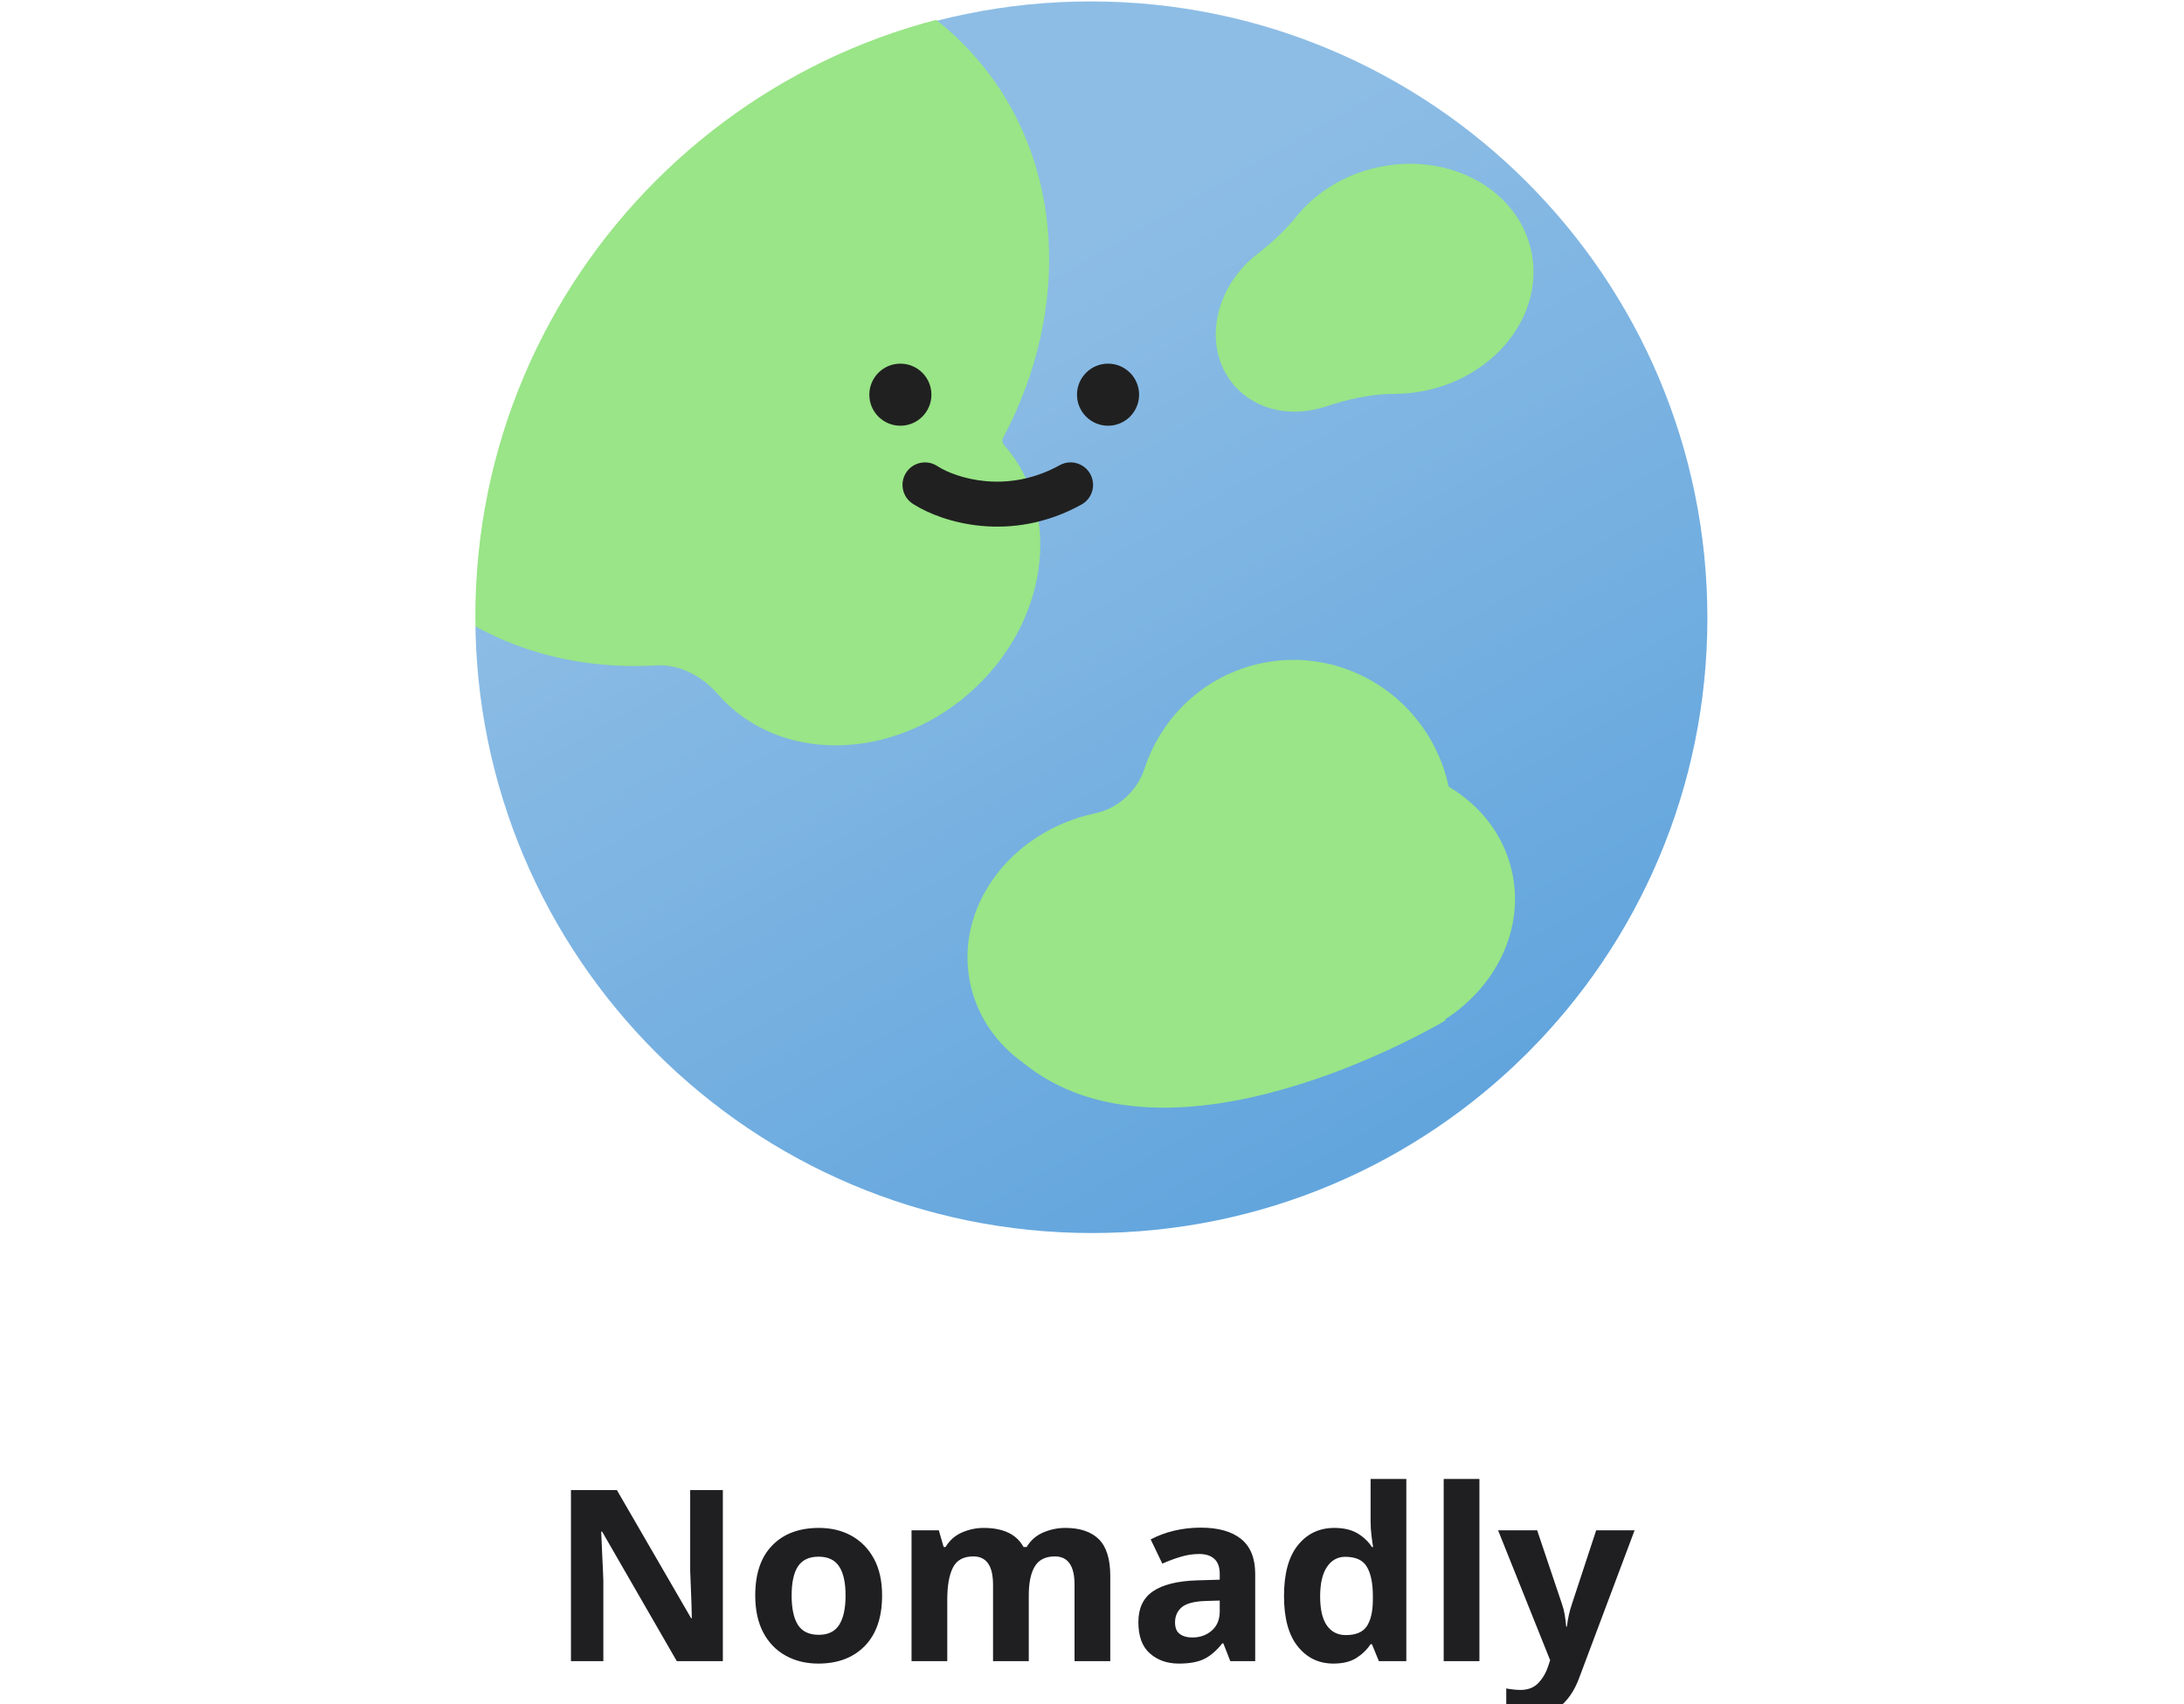
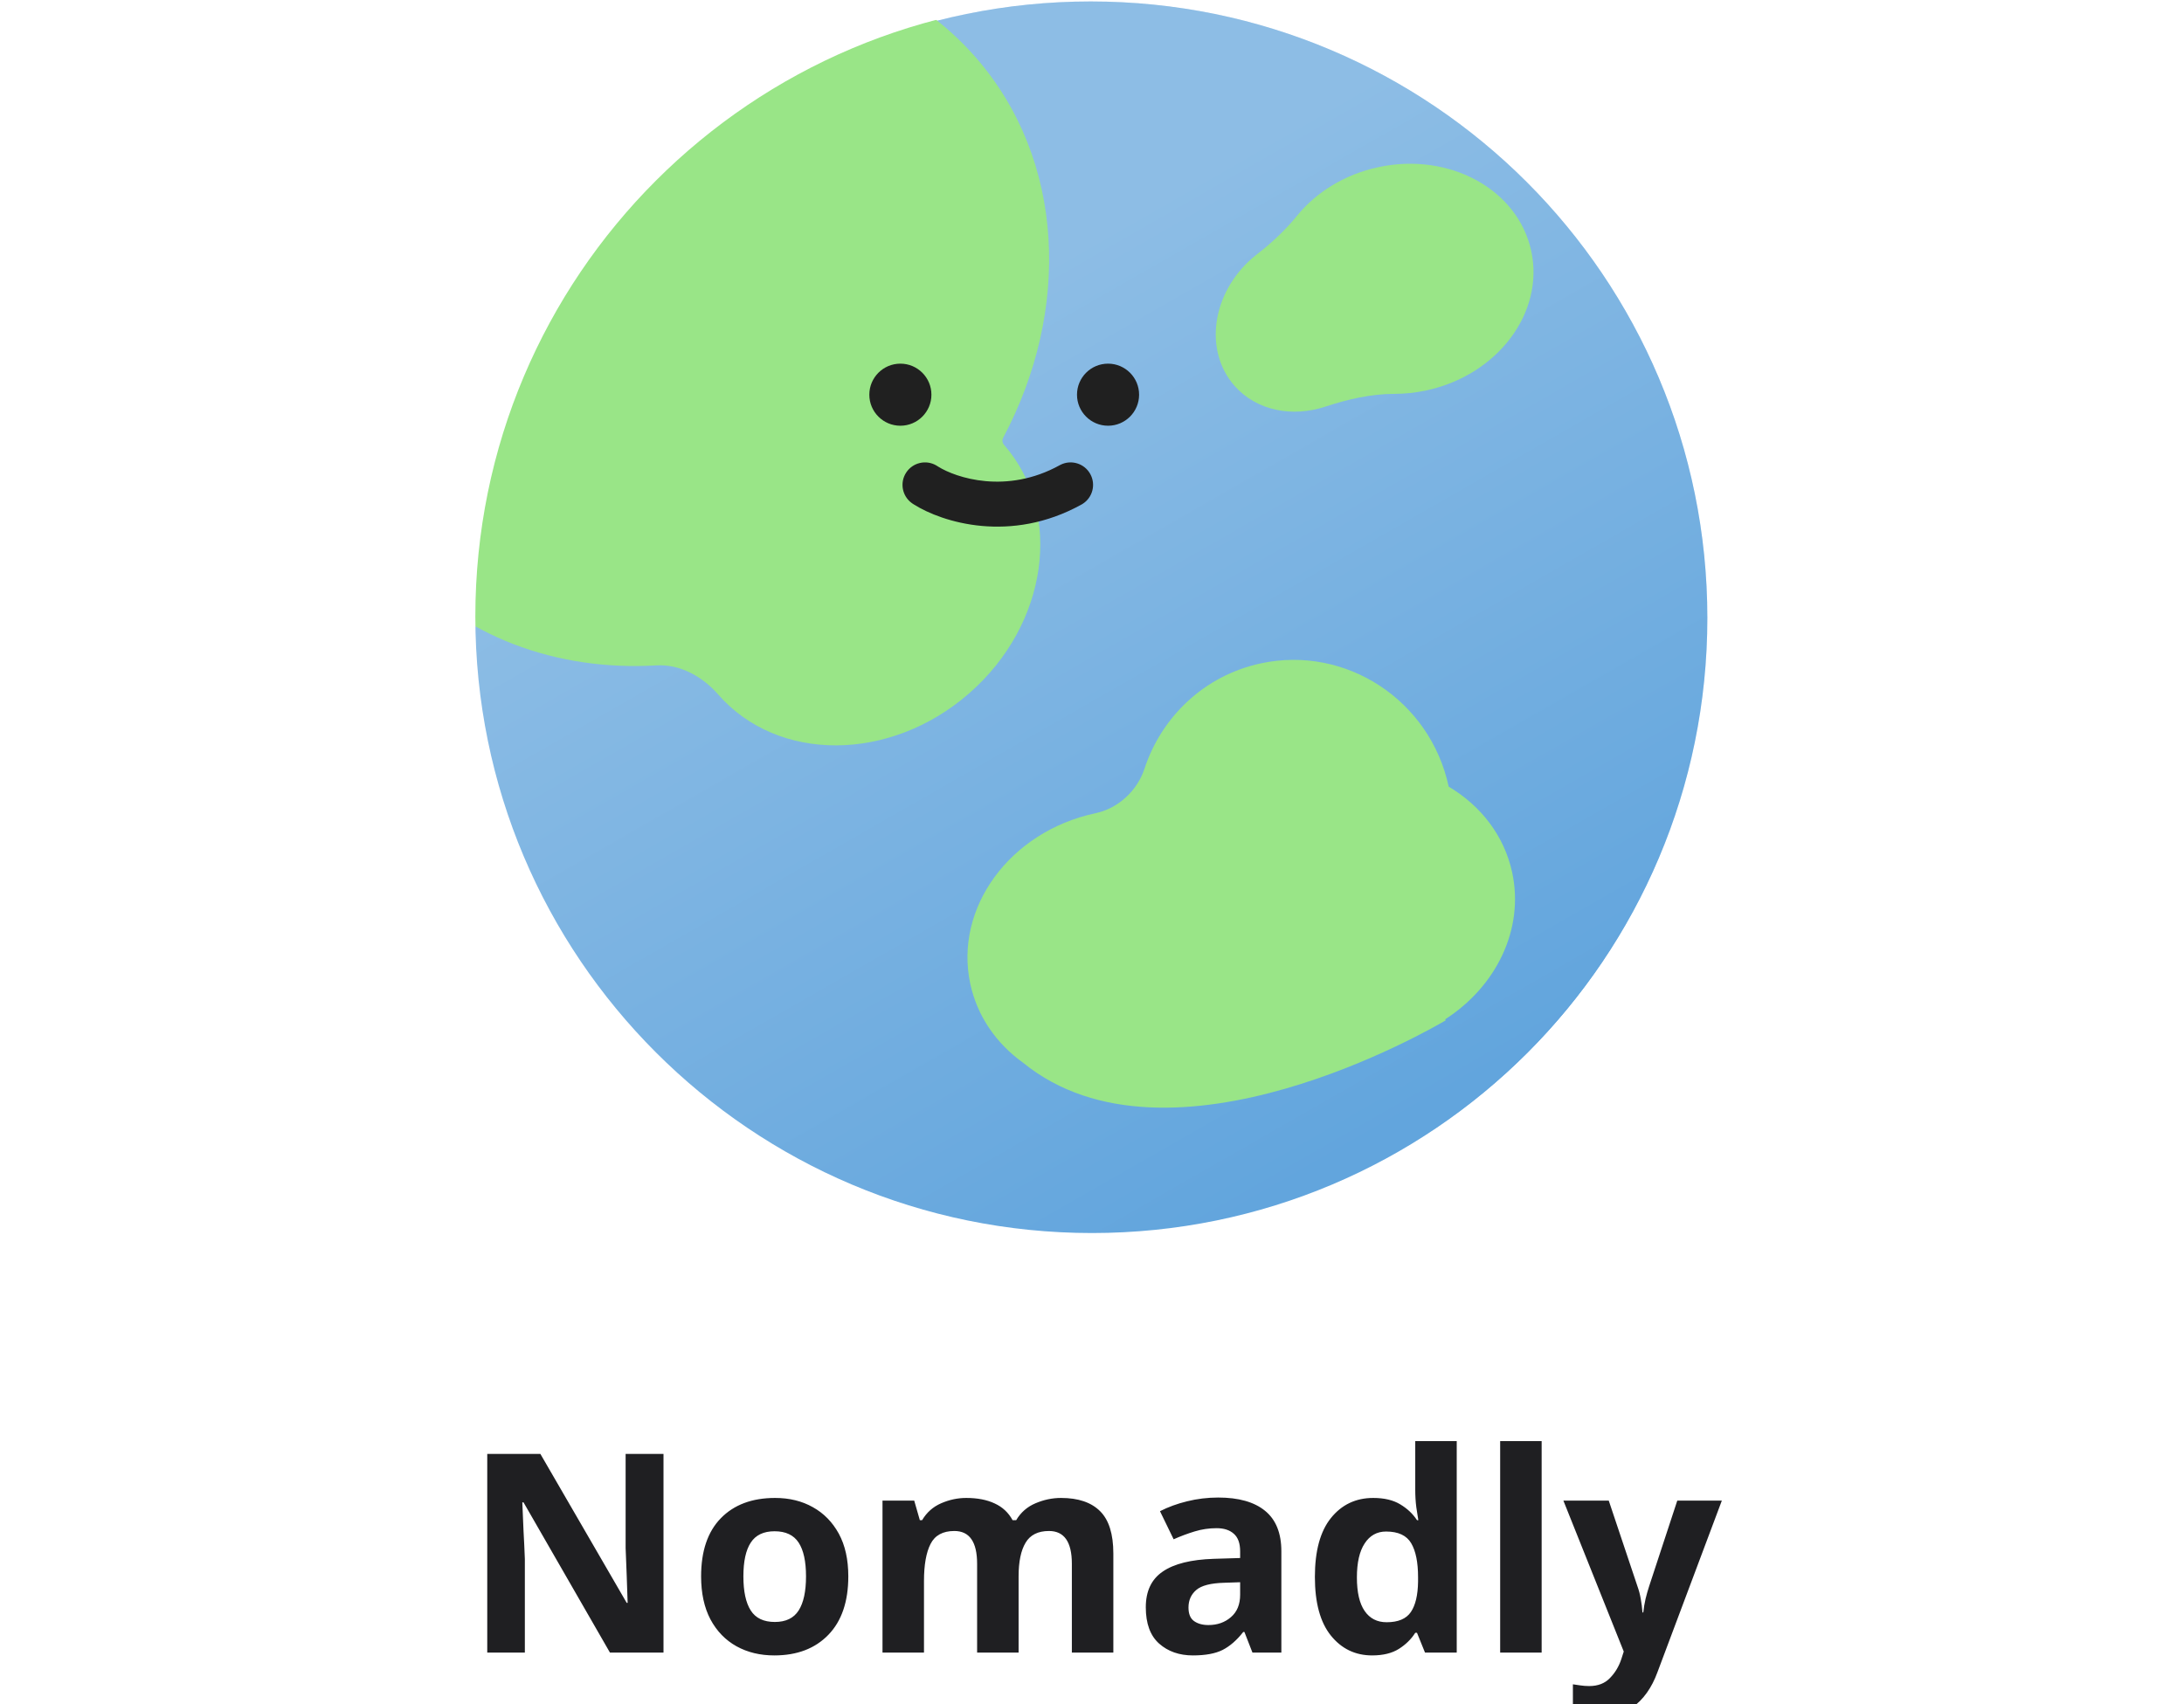
<svg xmlns="http://www.w3.org/2000/svg" width="255" height="199" viewBox="0 0 255 199" fill="none">
  <mask id="mask0_29267_19462" style="mask-type:alpha" maskUnits="userSpaceOnUse" x="55" y="0" width="145" height="144">
    <path d="M199.5 72C199.5 111.765 167.265 144 127.5 144C87.736 144 55.5 111.765 55.5 72C55.5 32.236 87.736 0 127.5 0C167.265 0 199.5 32.236 199.5 72Z" fill="#70ACDE" />
  </mask>
  <g mask="url(#mask0_29267_19462)">
    <circle cx="127.347" cy="72.17" r="72" fill="#70ACDE" />
    <circle cx="127.347" cy="72.17" r="72" fill="url(#paint0_linear_29267_19462)" fill-opacity="0.2" />
    <path d="M54.564 6.963C73.229 -9.343 99.803 -9.462 113.918 6.696C124.373 18.664 125.06 36.206 117.128 51.124C116.986 51.391 117.027 51.719 117.226 51.947C124.196 59.925 122.375 72.92 113.158 80.971C103.942 89.022 90.821 89.081 83.851 81.103C82.025 79.012 79.402 77.545 76.631 77.708C65.041 78.388 53.893 74.404 46.326 65.742C32.211 49.584 35.9 23.268 54.564 6.963Z" fill="#99E587" />
    <path d="M160.925 19.525C169.241 17.735 177.239 22.121 178.788 29.321C180.337 36.52 174.851 43.808 166.534 45.597C165.283 45.866 164.04 45.995 162.824 45.997C160.099 45.999 157.343 46.629 154.755 47.485C150.855 48.775 146.678 47.96 144.119 45.031C140.547 40.941 141.48 34.281 146.204 30.154C146.407 29.977 146.613 29.808 146.822 29.646C148.507 28.345 150.093 26.855 151.435 25.203C153.658 22.468 156.971 20.375 160.925 19.525Z" fill="#99E587" />
    <path d="M147.205 77.472C157.152 75.332 166.975 81.772 169.145 91.857C169.146 91.863 169.15 91.869 169.156 91.872C172.883 94.085 175.634 97.587 176.561 101.897C177.989 108.532 174.687 115.2 168.758 119.027C168.729 119.046 168.733 119.088 168.764 119.102C168.795 119.115 168.814 119.149 168.785 119.167C167.319 120.035 136.515 138.006 119.441 124.102C116.355 121.887 114.109 118.708 113.289 114.897C111.383 106.041 117.902 97.126 127.85 94.986C127.87 94.981 127.891 94.977 127.912 94.972C130.554 94.412 132.785 92.345 133.626 89.778C135.607 83.734 140.604 78.892 147.205 77.472Z" fill="#99E587" />
    <path d="M108.751 46.094C108.751 48.096 107.128 49.719 105.126 49.719C103.124 49.719 101.501 48.096 101.501 46.094C101.501 44.092 103.124 42.469 105.126 42.469C107.128 42.469 108.751 44.092 108.751 46.094Z" fill="#202020" />
    <path d="M132.999 46.094C132.999 48.096 131.376 49.719 129.374 49.719C127.372 49.719 125.749 48.096 125.749 46.094C125.749 44.092 127.372 42.469 129.374 42.469C131.376 42.469 132.999 44.092 132.999 46.094Z" fill="#202020" />
    <path d="M123.85 54.267C125.097 53.657 126.617 54.127 127.297 55.356C127.977 56.585 127.567 58.122 126.388 58.855L126.271 58.923C117.976 63.512 110.007 60.991 106.717 58.922L106.564 58.824L106.453 58.747C105.33 57.929 105.035 56.366 105.803 55.19C106.572 54.015 108.122 53.658 109.322 54.358L109.437 54.429L109.534 54.491C111.628 55.803 117.522 57.764 123.73 54.33L123.85 54.267Z" fill="#202020" />
  </g>
-   <text x="127.5" y="194" text-anchor="middle" font-family="Pretendard, sans-serif" font-size="28" font-weight="700" fill="#1F1F22">Nomadly</text>
+   <text x="127.5" y="193" text-anchor="middle" font-family="Pretendard, sans-serif" font-size="32.5" font-weight="700" fill="#1F1F22">Nomadly</text>
  <defs>
    <linearGradient id="paint0_linear_29267_19462" x1="116.276" y1="33.842" x2="169.99" y2="127.641" gradientUnits="userSpaceOnUse">
      <stop stop-color="white" />
      <stop offset="1" stop-color="#2887D7" />
    </linearGradient>
  </defs>
</svg>
